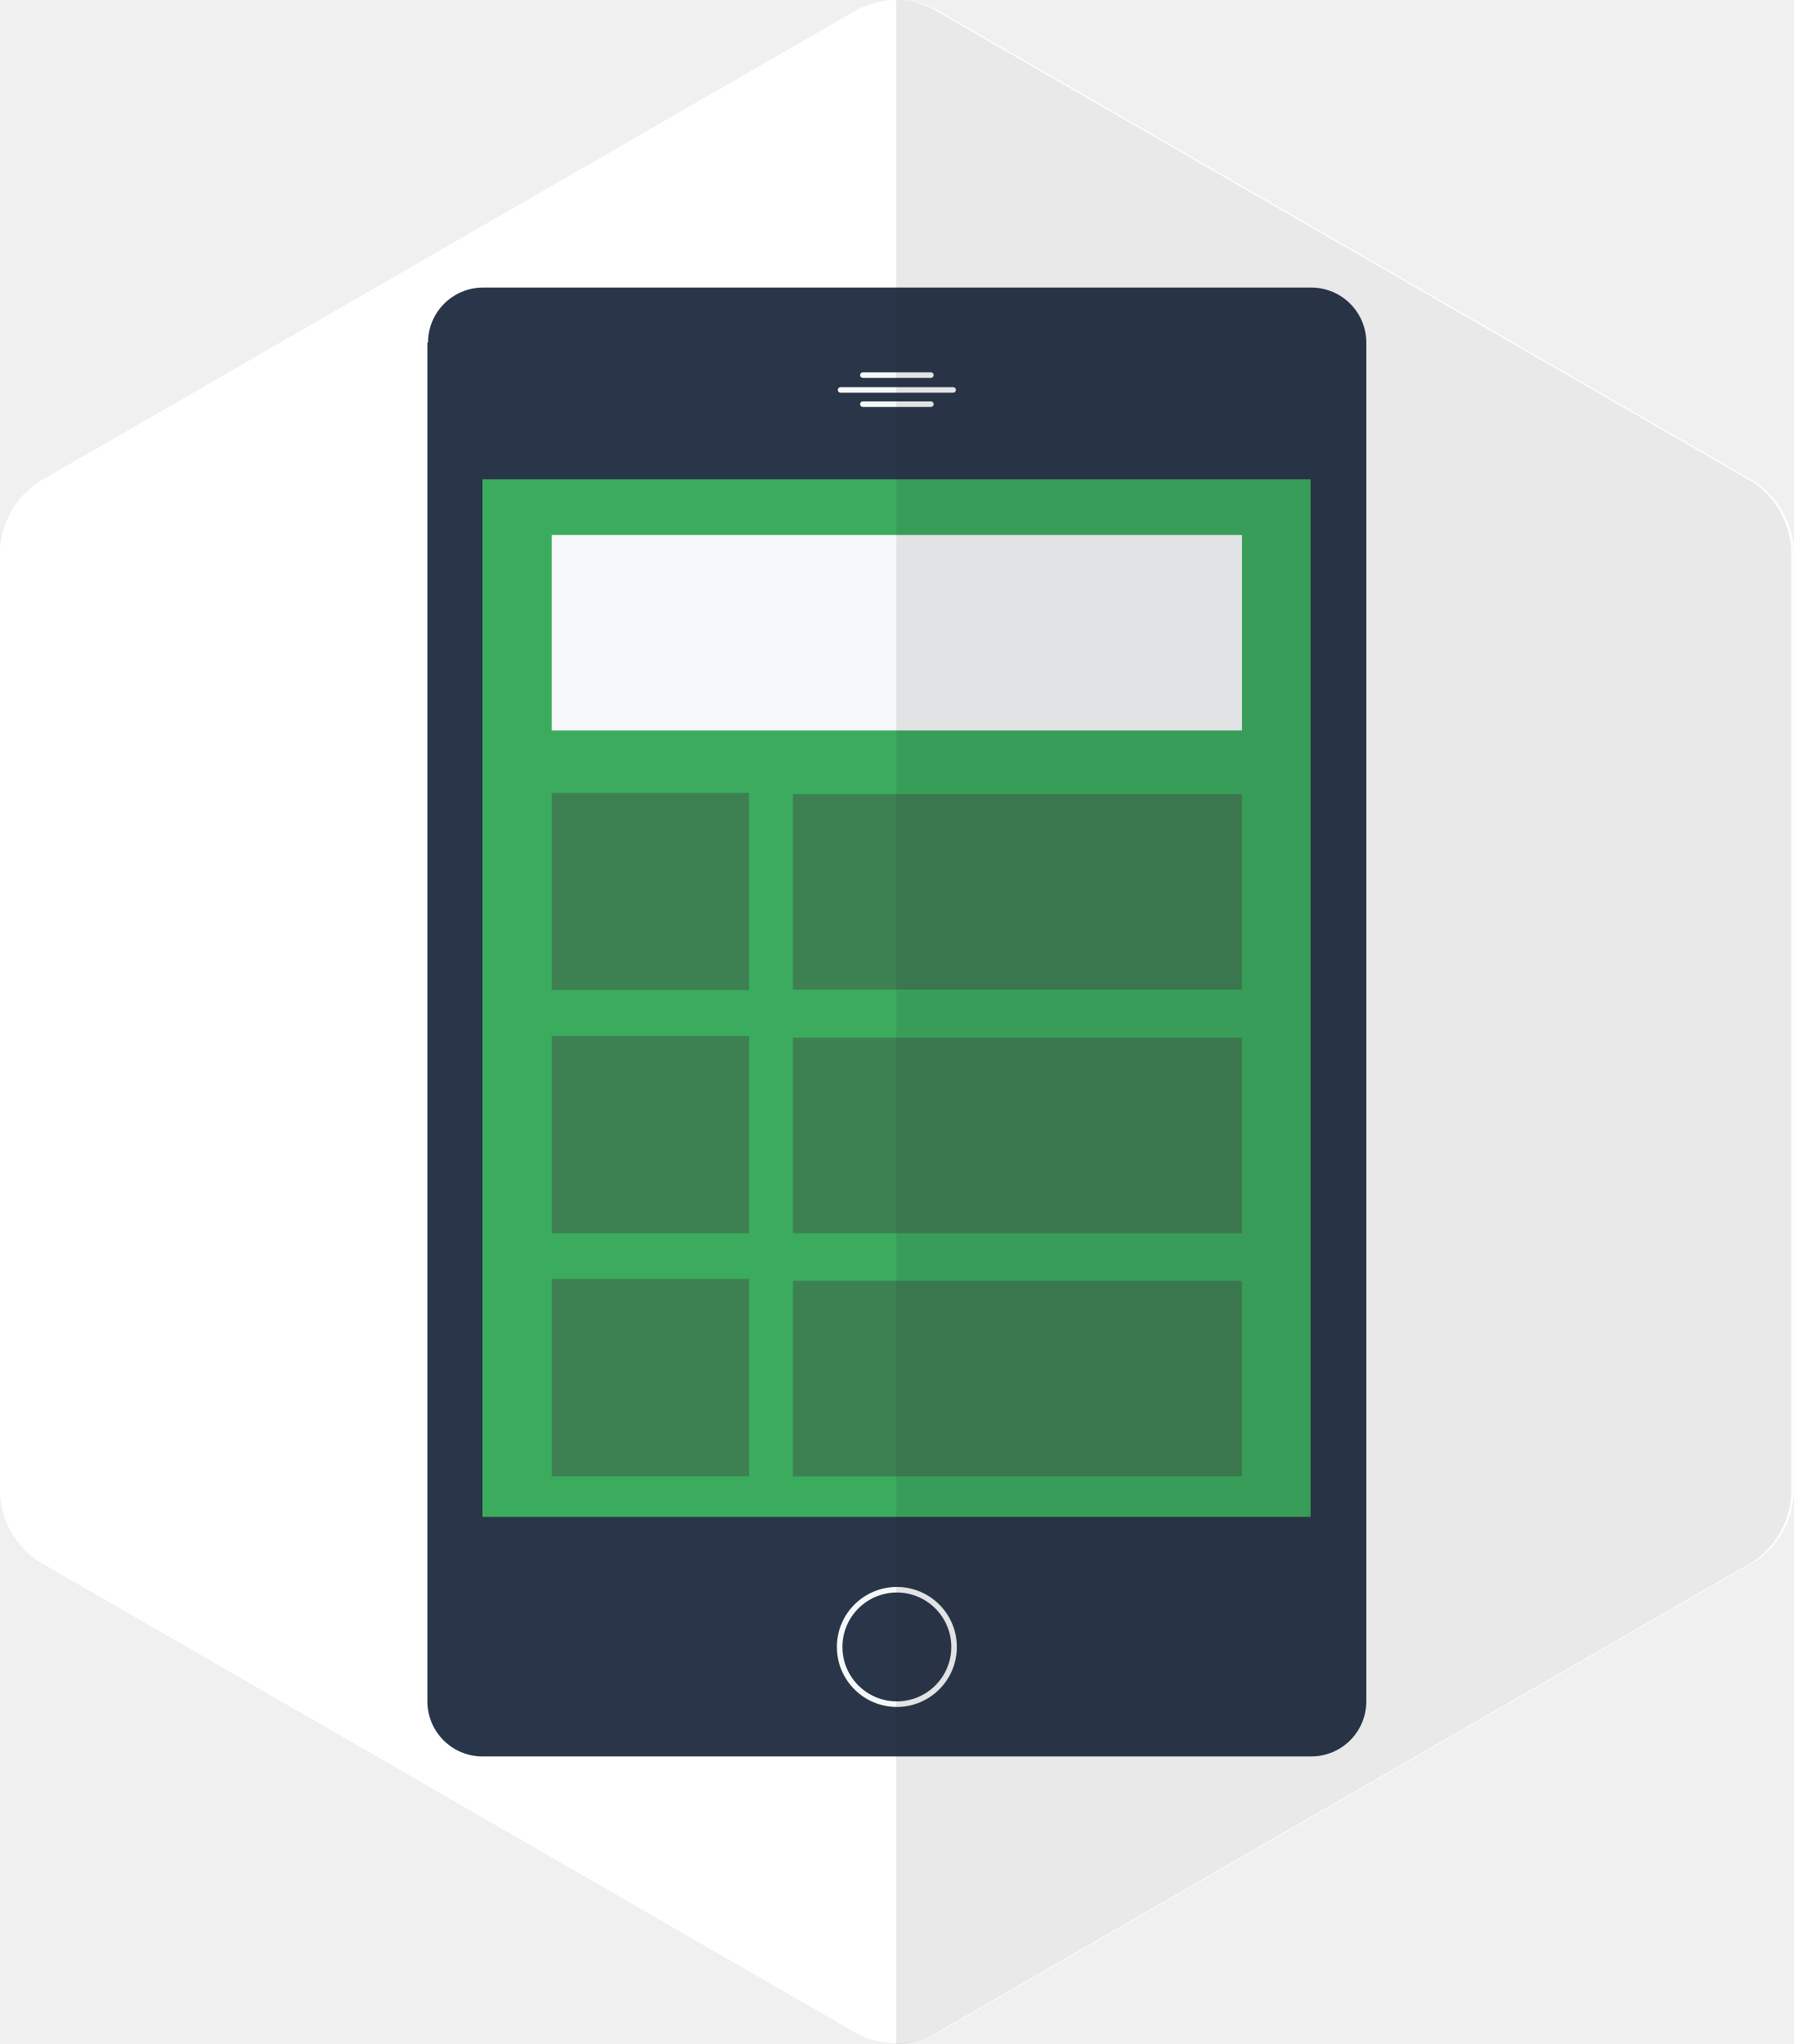
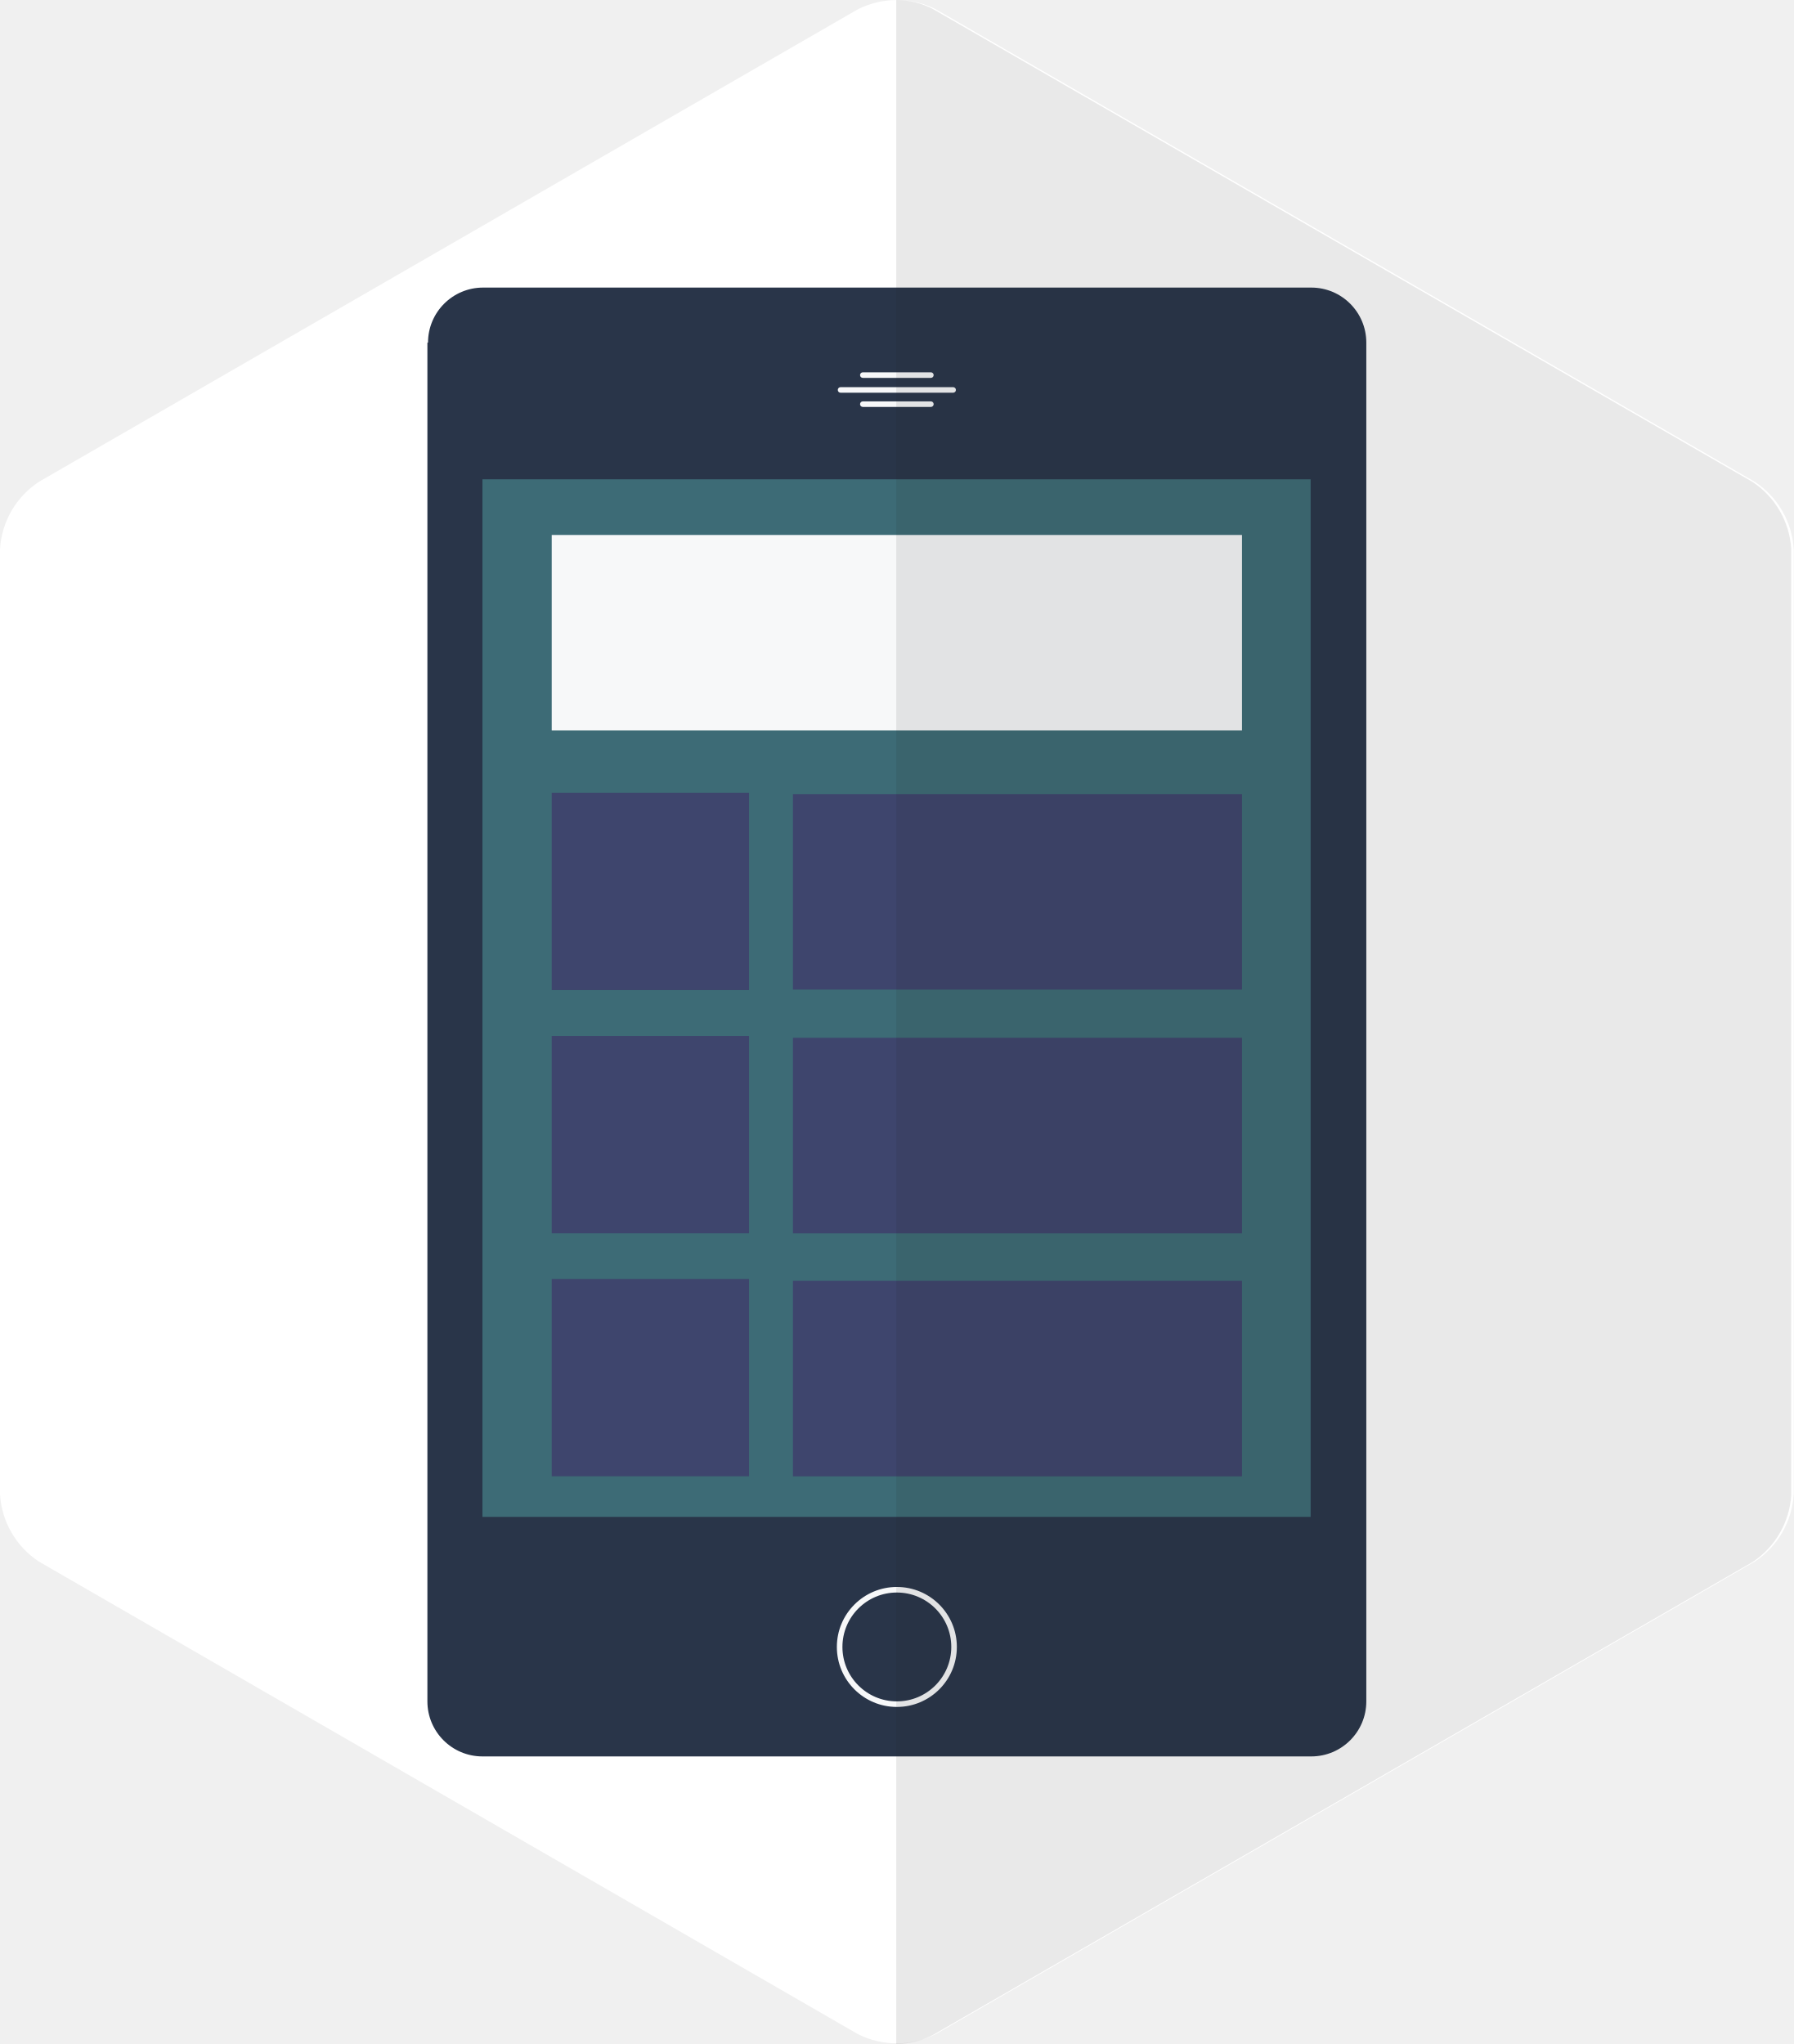
- <svg xmlns="http://www.w3.org/2000/svg" id="Pagina_inicia_Movil" data-name="Pagina inicia Movil" viewBox="0 0 290 330.5">
-   <defs>
-     <style>.cls-1{fill:#fff;}.cls-2{fill:#293549;}.cls-3{fill:#3bab5e;}.cls-4{fill:#f7f8f9;}.cls-5{fill:#424143;opacity:0.4;}.cls-5,.cls-6{isolation:isolate;}.cls-6{fill:#221f1f;opacity:0.1;}</style>
+ <svg xmlns="http://www.w3.org/2000/svg" id="Pagina_inicia_Movil" data-name="Pagina inicia Movil" viewBox="0 0 290 330.5" version="1.1">
+   <defs id="defs4">
+     <style id="style2">.cls-1{fill:#fff;}.cls-2{fill:#293549;}.cls-3{fill:#3bab5e;}.cls-4{fill:#f7f8f9;}.cls-5{fill:#424143;opacity:0.4;}.cls-5,.cls-6{isolation:isolate;}.cls-6{fill:#221f1f;opacity:0.1;}</style>
  </defs>
  <g id="La_agencia" data-name="La agencia">
-     <path class="cls-1" d="M1005.6,1010.9a14,14,0,0,1,6.3-10.9l132.4-76.4a14,14,0,0,1,12.6,0l132.4,76.4a14,14,0,0,1,6.3,10.9v152.8a14,14,0,0,1-6.3,10.9l-132.4,76.4a14,14,0,0,1-12.6,0l-132.4-76.4a14,14,0,0,1-6.3-10.9V1010.9Z" transform="translate(-1005.6 -922.1)" />
-     <path class="cls-2" d="M1074.8,977.5a8.9,8.9,0,0,1,8.9-8.9h133.9a8.9,8.9,0,0,1,8.9,8.9v219.7a8.9,8.9,0,0,1-8.9,8.9H1083.6a8.9,8.9,0,0,1-8.9-8.9V977.5Z" transform="translate(-1005.6 -922.1)" />
-     <rect class="cls-3" x="78" y="77.5" width="133.9" height="167.77" />
-     <path class="cls-4" d="M1156.1,983.2h-11a0.4,0.4,0,1,1,0-.9h11A0.4,0.4,0,1,1,1156.1,983.2Z" transform="translate(-1005.6 -922.1)" />
-     <path class="cls-4" d="M1159.7,985.6h-18.2a0.4,0.4,0,0,1,0-.9h18.2A0.4,0.4,0,0,1,1159.7,985.6Z" transform="translate(-1005.6 -922.1)" />
-     <path class="cls-4" d="M1156.1,987.9h-11a0.4,0.4,0,0,1,0-.9h11A0.4,0.4,0,0,1,1156.1,987.9Z" transform="translate(-1005.6 -922.1)" />
-     <path class="cls-4" d="M1150.6,1198.1a9.7,9.7,0,1,1,9.7-9.7A9.7,9.7,0,0,1,1150.6,1198.1Zm0-18.5a8.8,8.8,0,1,0,8.8,8.8A8.8,8.8,0,0,0,1150.6,1179.6Z" transform="translate(-1005.6 -922.1)" />
-     <rect class="cls-4" x="89.2" y="86.5" width="111.6" height="31.61" />
-     <rect class="cls-5" x="128.2" y="128.4" width="72.6" height="31.61" />
-     <rect class="cls-5" x="89.2" y="128.2" width="31.9" height="31.89" />
-     <rect class="cls-5" x="128.2" y="167.8" width="72.6" height="31.61" />
-     <rect class="cls-5" x="89.2" y="167.5" width="31.9" height="31.9" />
-     <rect class="cls-5" x="128.2" y="207.1" width="72.6" height="31.61" />
-     <rect class="cls-5" x="89.2" y="206.8" width="31.9" height="31.9" />
-     <path class="cls-6" d="M1288.9,1000l-132.4-76.4a12.7,12.7,0,0,0-6-1.5v330.5a12.8,12.8,0,0,0,6-1.5l132.4-76.4a14,14,0,0,0,6.3-10.9V1010.9A14,14,0,0,0,1288.9,1000Z" transform="translate(-1005.6 -922.1)" />
+     <path class="cls-1" d="M1005.6,1010.9a14,14,0,0,1,6.3-10.9l132.4-76.4a14,14,0,0,1,12.6,0l132.4,76.4a14,14,0,0,1,6.3,10.9v152.8a14,14,0,0,1-6.3,10.9l-132.4,76.4a14,14,0,0,1-12.6,0l-132.4-76.4a14,14,0,0,1-6.3-10.9V1010.9Z" transform="translate(-1005.6 -922.1)" id="path8" />
+     <path class="cls-2" d="M1074.8,977.5a8.9,8.9,0,0,1,8.9-8.9h133.9a8.9,8.9,0,0,1,8.9,8.9v219.7a8.9,8.9,0,0,1-8.9,8.9H1083.6a8.9,8.9,0,0,1-8.9-8.9V977.5Z" transform="translate(-1005.6 -922.1)" id="path10" />
+     <rect class="cls-3" x="78" y="77.5" width="133.9" height="167.77" id="rect12" style="fill:#3d6b76;fill-opacity:1" />
+     <path class="cls-4" d="M1156.1,983.2h-11a0.4,0.4,0,1,1,0-.9h11A0.4,0.4,0,1,1,1156.1,983.2Z" transform="translate(-1005.6 -922.1)" id="path14" />
+     <path class="cls-4" d="M1159.7,985.6h-18.2a0.4,0.4,0,0,1,0-.9h18.2A0.4,0.4,0,0,1,1159.7,985.6Z" transform="translate(-1005.6 -922.1)" id="path16" />
+     <path class="cls-4" d="M1156.1,987.9h-11a0.4,0.4,0,0,1,0-.9h11A0.4,0.4,0,0,1,1156.1,987.9Z" transform="translate(-1005.6 -922.1)" id="path18" />
+     <path class="cls-4" d="M1150.6,1198.1a9.7,9.7,0,1,1,9.7-9.7A9.7,9.7,0,0,1,1150.6,1198.1Zm0-18.5a8.8,8.8,0,1,0,8.8,8.8A8.8,8.8,0,0,0,1150.6,1179.6Z" transform="translate(-1005.6 -922.1)" id="path20" />
+     <rect class="cls-4" x="89.2" y="86.5" width="111.6" height="31.61" id="rect22" />
+     <rect class="cls-5" x="128.2" y="128.4" width="72.6" height="31.61" id="rect24" style="fill:#3f0c5e;fill-opacity:1" />
+     <rect class="cls-5" x="89.2" y="128.2" width="31.9" height="31.89" id="rect26" style="fill:#3f0c5e;fill-opacity:1" />
+     <rect class="cls-5" x="128.2" y="167.8" width="72.6" height="31.61" id="rect28" style="fill:#3f0c5e;fill-opacity:1" />
+     <rect class="cls-5" x="89.2" y="167.5" width="31.9" height="31.9" id="rect30" style="fill:#3f0c5e;fill-opacity:1" />
+     <rect class="cls-5" x="128.2" y="207.1" width="72.6" height="31.61" id="rect32" style="fill:#3f0c5e;fill-opacity:1" />
+     <rect class="cls-5" x="89.2" y="206.8" width="31.9" height="31.9" id="rect34" style="fill:#3f0c5e;fill-opacity:1" />
+     <path class="cls-6" d="M1288.9,1000l-132.4-76.4a12.7,12.7,0,0,0-6-1.5v330.5a12.8,12.8,0,0,0,6-1.5l132.4-76.4a14,14,0,0,0,6.3-10.9V1010.9A14,14,0,0,0,1288.9,1000Z" transform="translate(-1005.6 -922.1)" id="path36" />
  </g>
</svg>
